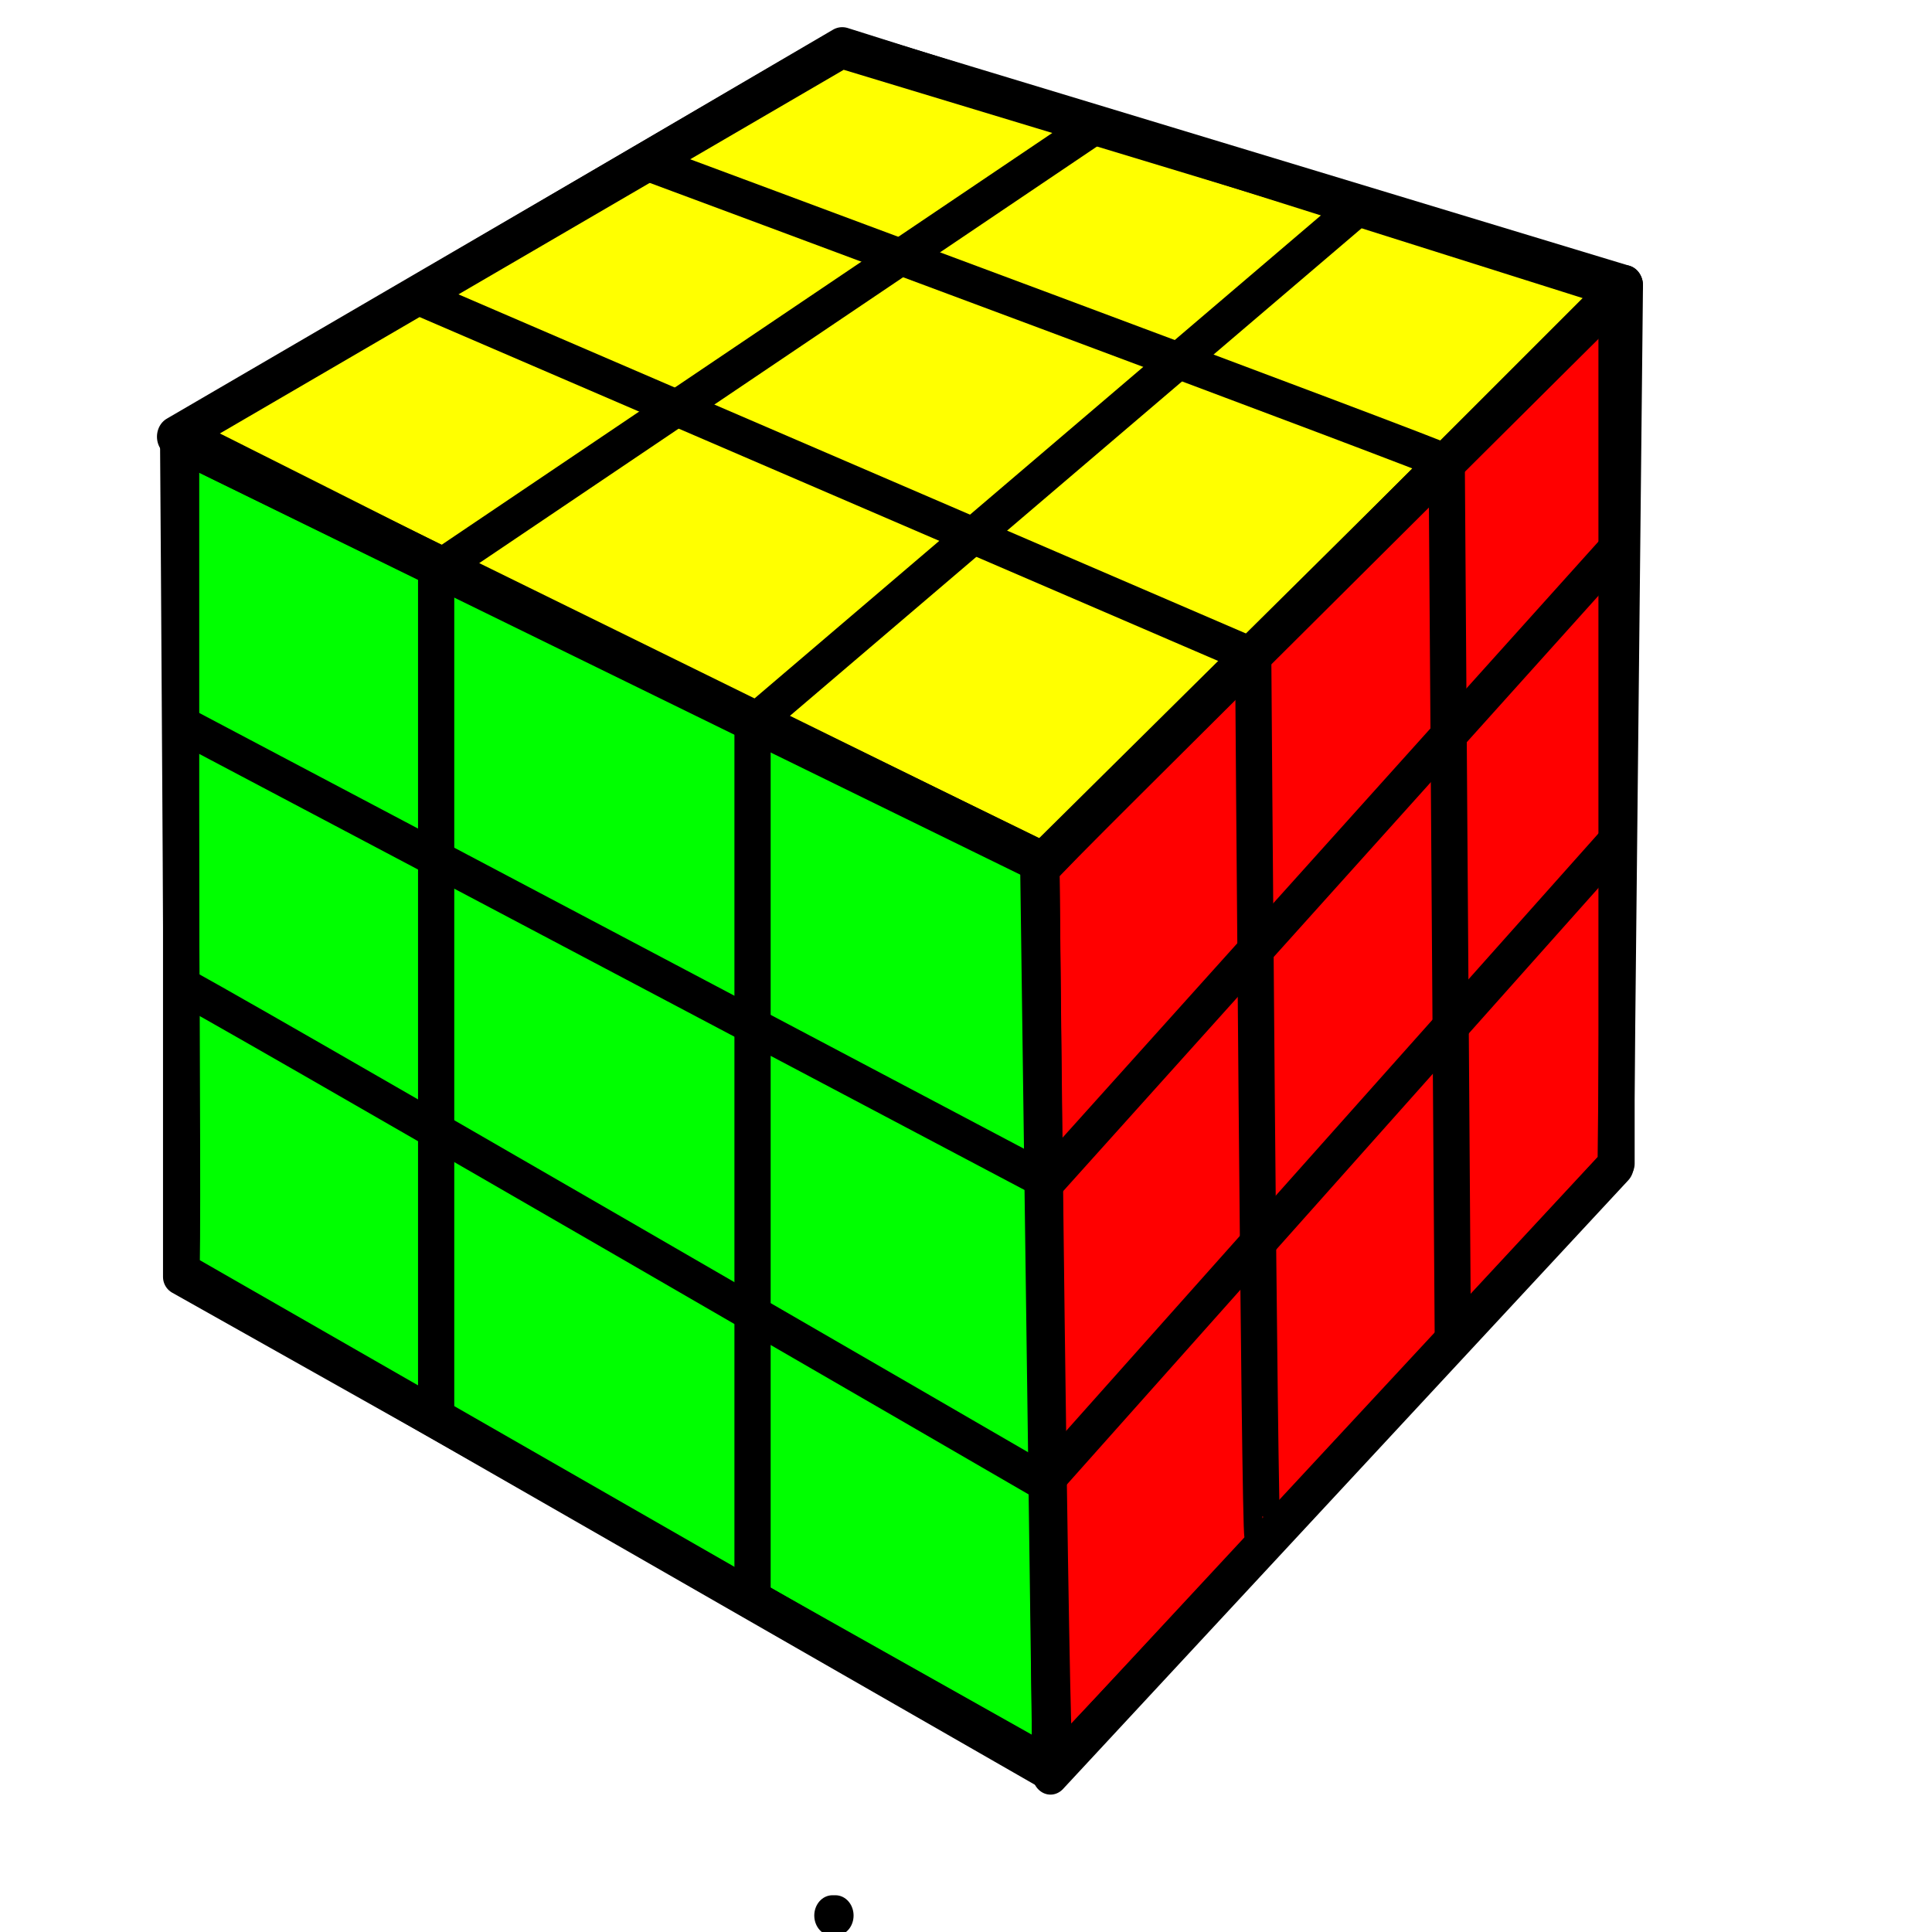
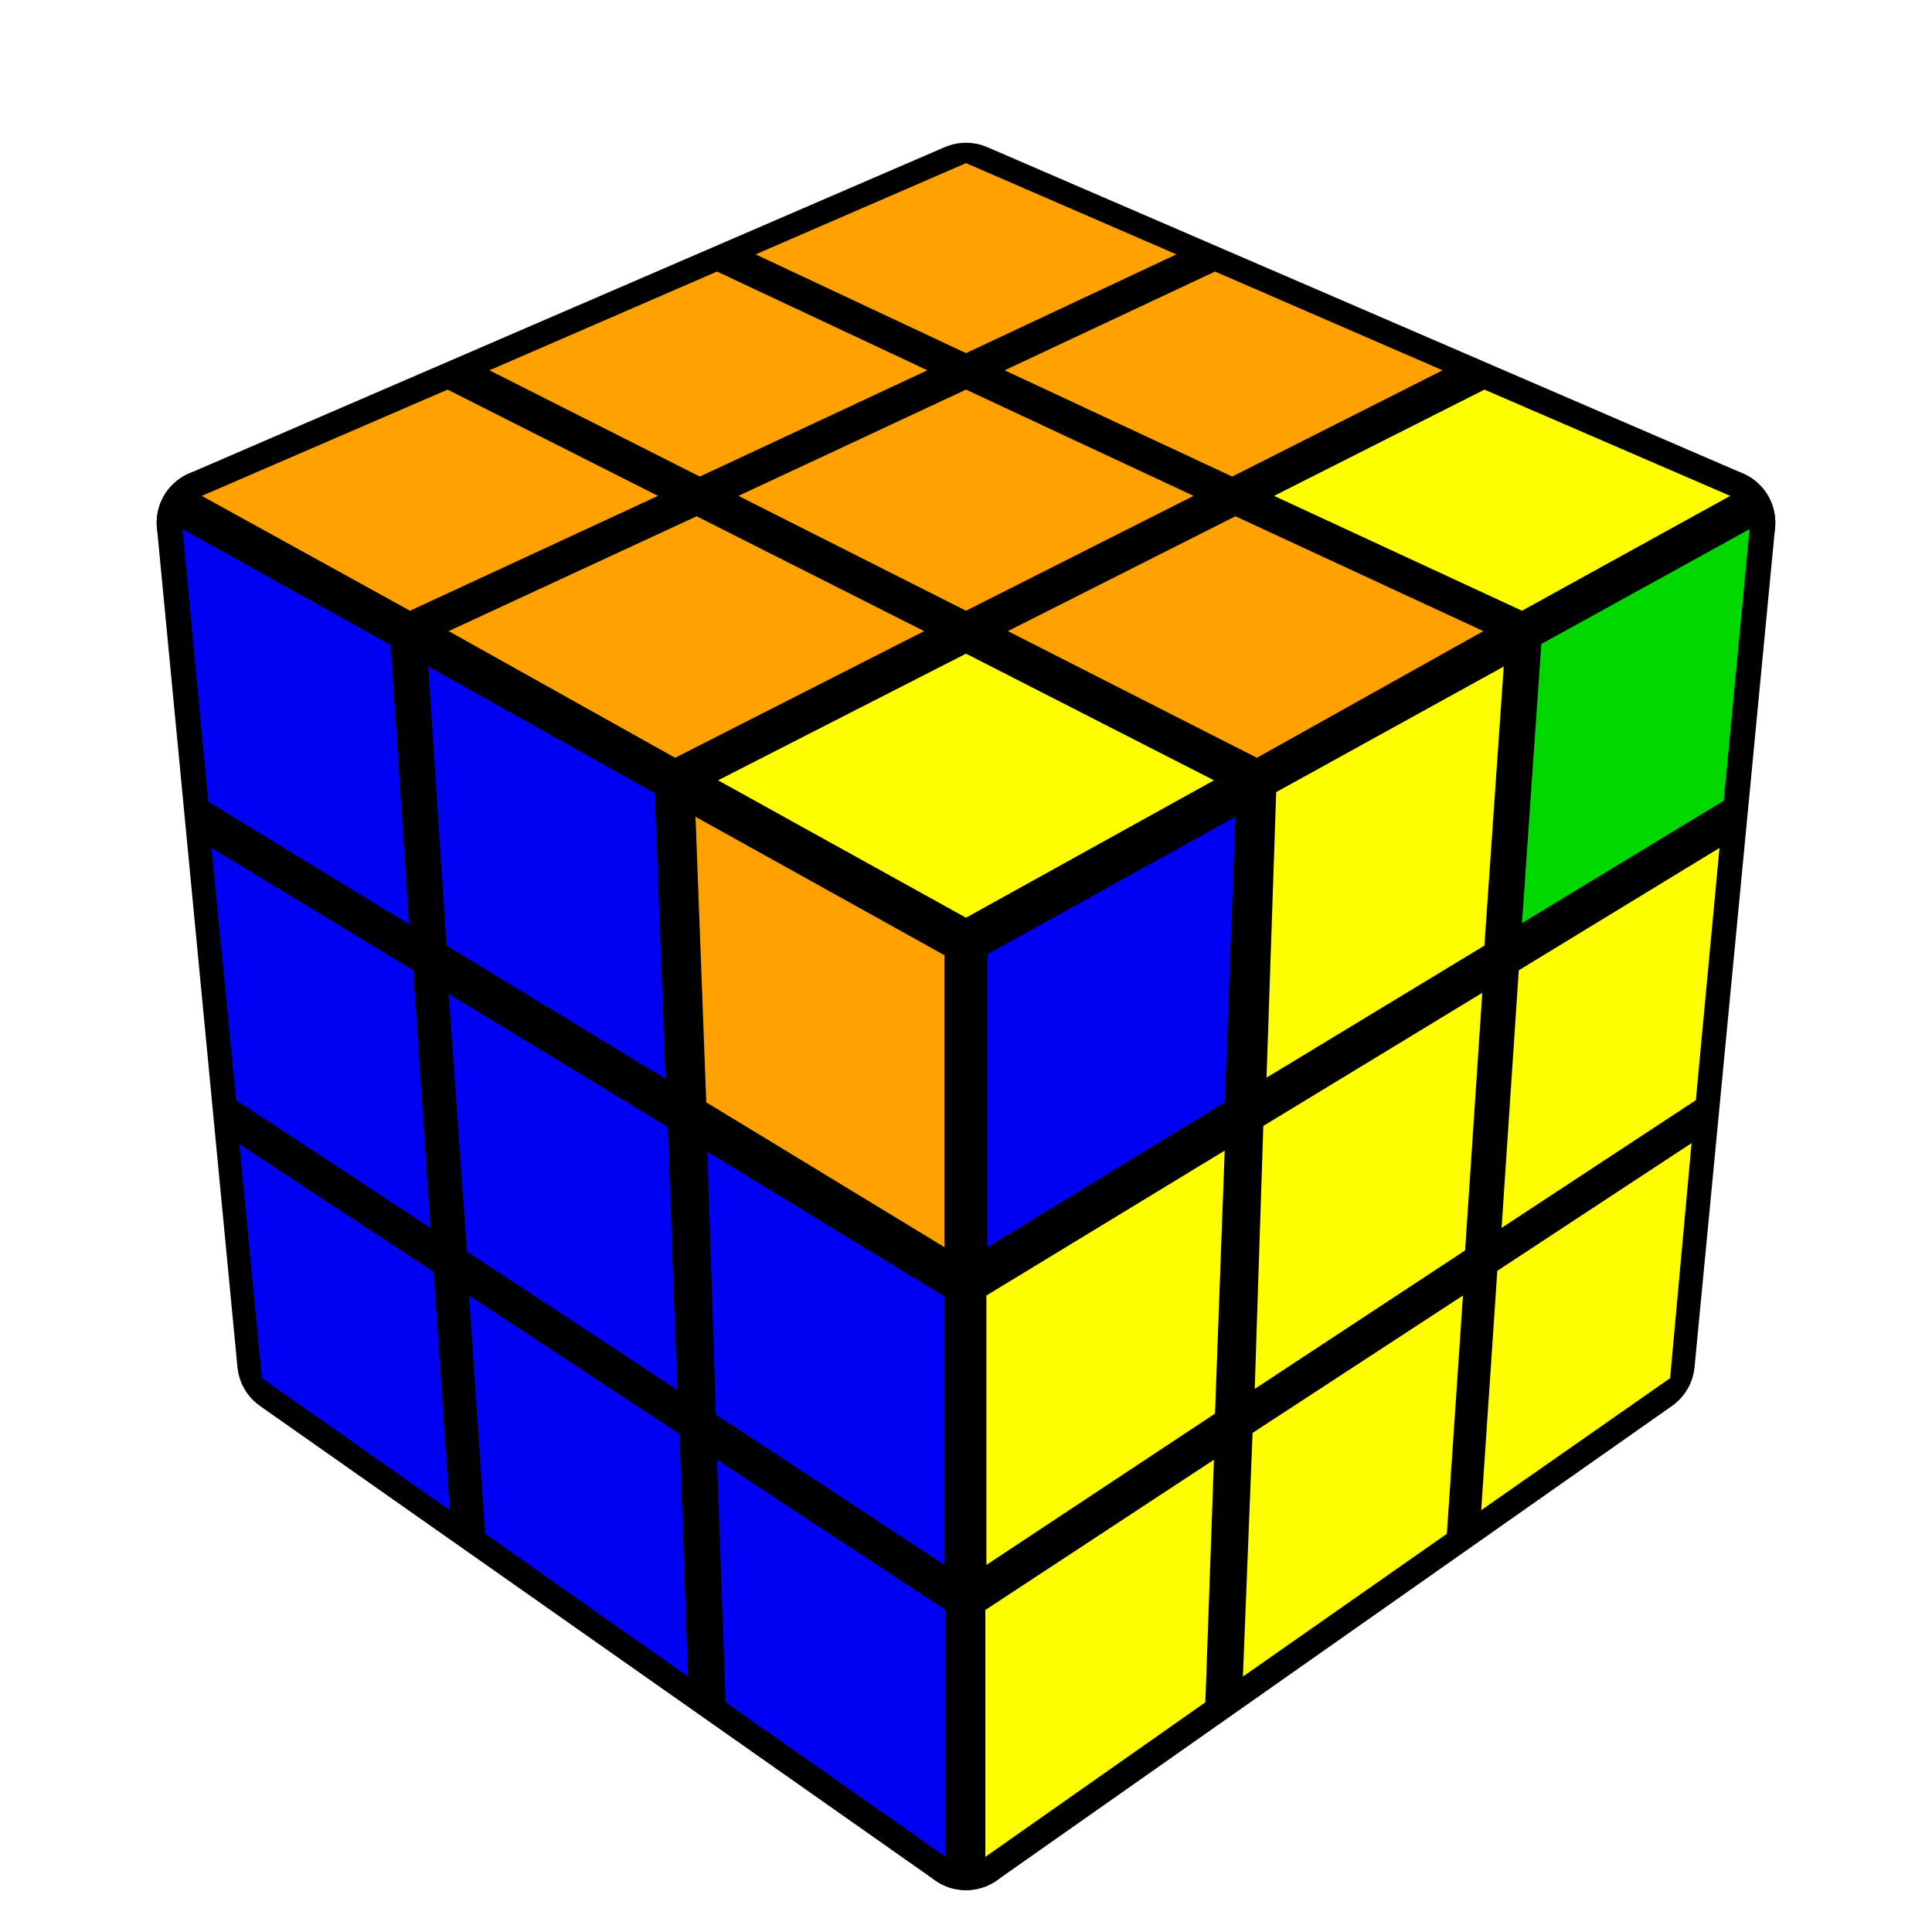
- <svg xmlns="http://www.w3.org/2000/svg" id="svg548" height="400pt" width="400pt">
-   <g id="g841" stroke-linejoin="round" stroke="#000" stroke-width="10">
-     <path id="path782" fill-rule="evenodd" fill="#ff0" d="m288.75 237.5l157.5-157.5-213.75-67.5s-183.75 107.5-182.5 107.5 238.75 121.25 238.75 117.5z" />
-     <path id="path780" fill-rule="evenodd" fill="#0f0" d="m290 487.5l-2.5-248.75-237.5-116.25v230l240 135z" />
-     <path id="path779" fill-rule="evenodd" fill="#f00" d="m287.5 240c0-1.25 158.75-158.75 158.75-158.75v240s-153.75 166.25-155 166.25-3.75-245-3.75-247.5z" />
-     <path id="path554" transform="matrix(1 0 0 1.1195 -36.461 -46.204)" fill="none" d="m84.792 148.96c0.848 0 239.96 105.14 239.96 105.14l160.26-142.45-216.22-58.505-184 95.815z" />
-     <path id="path555" transform="matrix(1 0 0 1.1195 -36.461 -46.204)" fill="none" d="m85.64 149.81c0 0.85 1.696 206.04 0.848 205.19l239.96 122.95-3.39-224.69-237.42-103.45z" />
-     <path id="path557" transform="matrix(1 0 0 1.1195 -36.461 -46.204)" fill="none" d="m326.45 478.8l-2.54-224.7 161.1-142.45-2.54 217.07-156.02 150.08z" />
-     <path id="path560" transform="matrix(1 0 0 1.1195 19.502 17.444)" fill="none" d="m211.13 456.76a0.424 0 0 1 0 -0.85 0 0.424 0 0 1 0 0.85 0h-0.42z" />
-     <path id="path564" transform="matrix(1 0 0 1.1195 147.54 90.365)" fill="none" d="m211.13 456.76a0.424 0 0 1 0 -0.85 0 0.424 0 0 1 0 0.85 0h-0.42z" />
-     <path id="path570" transform="matrix(1 0 0 1.1195 -66.986 81.038)" fill="none" d="m211.13 456.76a0.424 0 0 1 0 -0.85 0 0.424 0 0 1 0 0.85 0h-0.42z" />
-     <path id="path571" transform="matrix(1 0 0 1.1195 61.05 153.96)" fill="none" d="m211.13 456.76a0.424 0 0 1 0 -0.85 0 0.424 0 0 1 0 0.85 0h-0.42z" />
-     <path id="path762" fill="none" d="m207.74 440.41v-240.57l167.04-142.46" />
-     <path id="path763" fill="none" d="m120.4 390.62v-233.18l182.31-122.95" />
-     <path id="path764" fill="none" d="m348.5 423.69c-0.85 0-2.55-242.51-2.55-242.51l-232.33-100.05" />
-     <path id="path765" fill="none" d="m401.07 371.96s-1.7-243.35-1.7-244.2-221.31-83.094-221.31-83.094" />
-     <path id="path766" fill="none" d="m50.027 199.84l239.11 126.34 158.56-176.37" />
-     <path id="path767" fill="none" d="m48.332 271.06c1.695 0 239.96 138.21 239.96 138.21l159.41-178.91" />
+ <svg xmlns="http://www.w3.org/2000/svg" version="1.1" width="200" height="200" viewBox="-0.9 -0.9 1.8 1.8">
+   <g style="stroke-width:0.1;stroke-linejoin:round;opacity:1">
+     <polygon fill="#000000" stroke="#000000" points="-4.9165444344952E-17,-0.717 0.704,-0.413 6.3108540577985E-17,-0.022 -0.704,-0.413" />
+     <polygon fill="#000000" stroke="#000000" points="6.3108540577985E-17,-0.022 0.704,-0.413 0.629,0.369 5.5589468959362E-17,0.811" />
+     <polygon fill="#000000" stroke="#000000" points="-0.704,-0.413 6.3108540577985E-17,-0.022 5.5589468959362E-17,0.811 -0.629,0.369" />
+   </g>
+   <g style="opacity:1;stroke-opacity:0.5;stroke-width:0;stroke-linejoin:round">
+     <polygon fill="#FFA100" stroke="#000000" points="-4.9439549272153E-17,-0.748 0.196,-0.663 -1.6979580126642E-17,-0.571 -0.196,-0.663" />
+     <polygon fill="#FFA100" stroke="#000000" points="0.232,-0.647 0.444,-0.555 0.248,-0.456 0.036,-0.555" />
+     <polygon fill="#FEFE00" stroke="#000000" points="0.483,-0.537 0.712,-0.438 0.518,-0.331 0.287,-0.438" />
+     <polygon fill="#FFA100" stroke="#000000" points="-0.232,-0.647 -0.036,-0.555 -0.248,-0.456 -0.444,-0.555" />
+     <polygon fill="#FFA100" stroke="#000000" points="-1.1906711768916E-17,-0.537 0.212,-0.438 1.3125827139793E-17,-0.331 -0.212,-0.438" />
+     <polygon fill="#FFA100" stroke="#000000" points="0.251,-0.419 0.482,-0.312 0.271,-0.194 0.039,-0.312" />
+     <polygon fill="#FFA100" stroke="#000000" points="-0.483,-0.537 -0.287,-0.438 -0.518,-0.331 -0.712,-0.438" />
+     <polygon fill="#FFA100" stroke="#000000" points="-0.251,-0.419 -0.039,-0.312 -0.271,-0.194 -0.482,-0.312" />
+     <polygon fill="#FEFE00" stroke="#000000" points="1.9219742927126E-17,-0.291 0.231,-0.173 6.3251582941518E-17,-0.045 -0.231,-0.173" />
+     <polygon fill="#0000F2" stroke="#000000" points="0.02,-0.011 0.251,-0.139 0.241,0.127 0.02,0.262" />
+     <polygon fill="#FEFE00" stroke="#000000" points="0.289,-0.162 0.501,-0.279 0.483,-0.019 0.28,0.104" />
+     <polygon fill="#00D800" stroke="#000000" points="0.536,-0.3 0.73,-0.407 0.706,-0.154 0.518,-0.04" />
+     <polygon fill="#FEFE00" stroke="#000000" points="0.019,0.307 0.241,0.172 0.232,0.417 0.019,0.558" />
+     <polygon fill="#FEFE00" stroke="#000000" points="0.277,0.149 0.481,0.025 0.465,0.265 0.269,0.394" />
+     <polygon fill="#FEFE00" stroke="#000000" points="0.515,0.004 0.702,-0.11 0.68,0.125 0.499,0.244" />
+     <polygon fill="#FEFE00" stroke="#000000" points="0.018,0.6 0.231,0.46 0.223,0.686 0.018,0.83" />
+     <polygon fill="#FEFE00" stroke="#000000" points="0.267,0.435 0.463,0.307 0.448,0.529 0.258,0.662" />
+     <polygon fill="#FEFE00" stroke="#000000" points="0.495,0.284 0.676,0.165 0.656,0.384 0.48,0.507" />
+     <polygon fill="#0000F2" stroke="#000000" points="-0.73,-0.407 -0.536,-0.299 -0.519,-0.039 -0.706,-0.153" />
+     <polygon fill="#0000F2" stroke="#000000" points="-0.501,-0.279 -0.29,-0.161 -0.28,0.105 -0.484,-0.019" />
+     <polygon fill="#FFA100" stroke="#000000" points="-0.252,-0.139 -0.02,-0.01 -0.02,0.262 -0.242,0.127" />
+     <polygon fill="#0000F2" stroke="#000000" points="-0.703,-0.11 -0.515,0.004 -0.499,0.244 -0.68,0.125" />
+     <polygon fill="#0000F2" stroke="#000000" points="-0.482,0.026 -0.278,0.15 -0.269,0.395 -0.465,0.266" />
+     <polygon fill="#0000F2" stroke="#000000" points="-0.241,0.173 -0.02,0.308 -0.02,0.558 -0.233,0.418" />
+     <polygon fill="#0000F2" stroke="#000000" points="-0.677,0.166 -0.496,0.285 -0.481,0.507 -0.656,0.384" />
+     <polygon fill="#0000F2" stroke="#000000" points="-0.463,0.307 -0.267,0.436 -0.259,0.662 -0.448,0.529" />
+     <polygon fill="#0000F2" stroke="#000000" points="-0.232,0.46 -0.019,0.6 -0.019,0.83 -0.224,0.686" />
  </g>
</svg>
